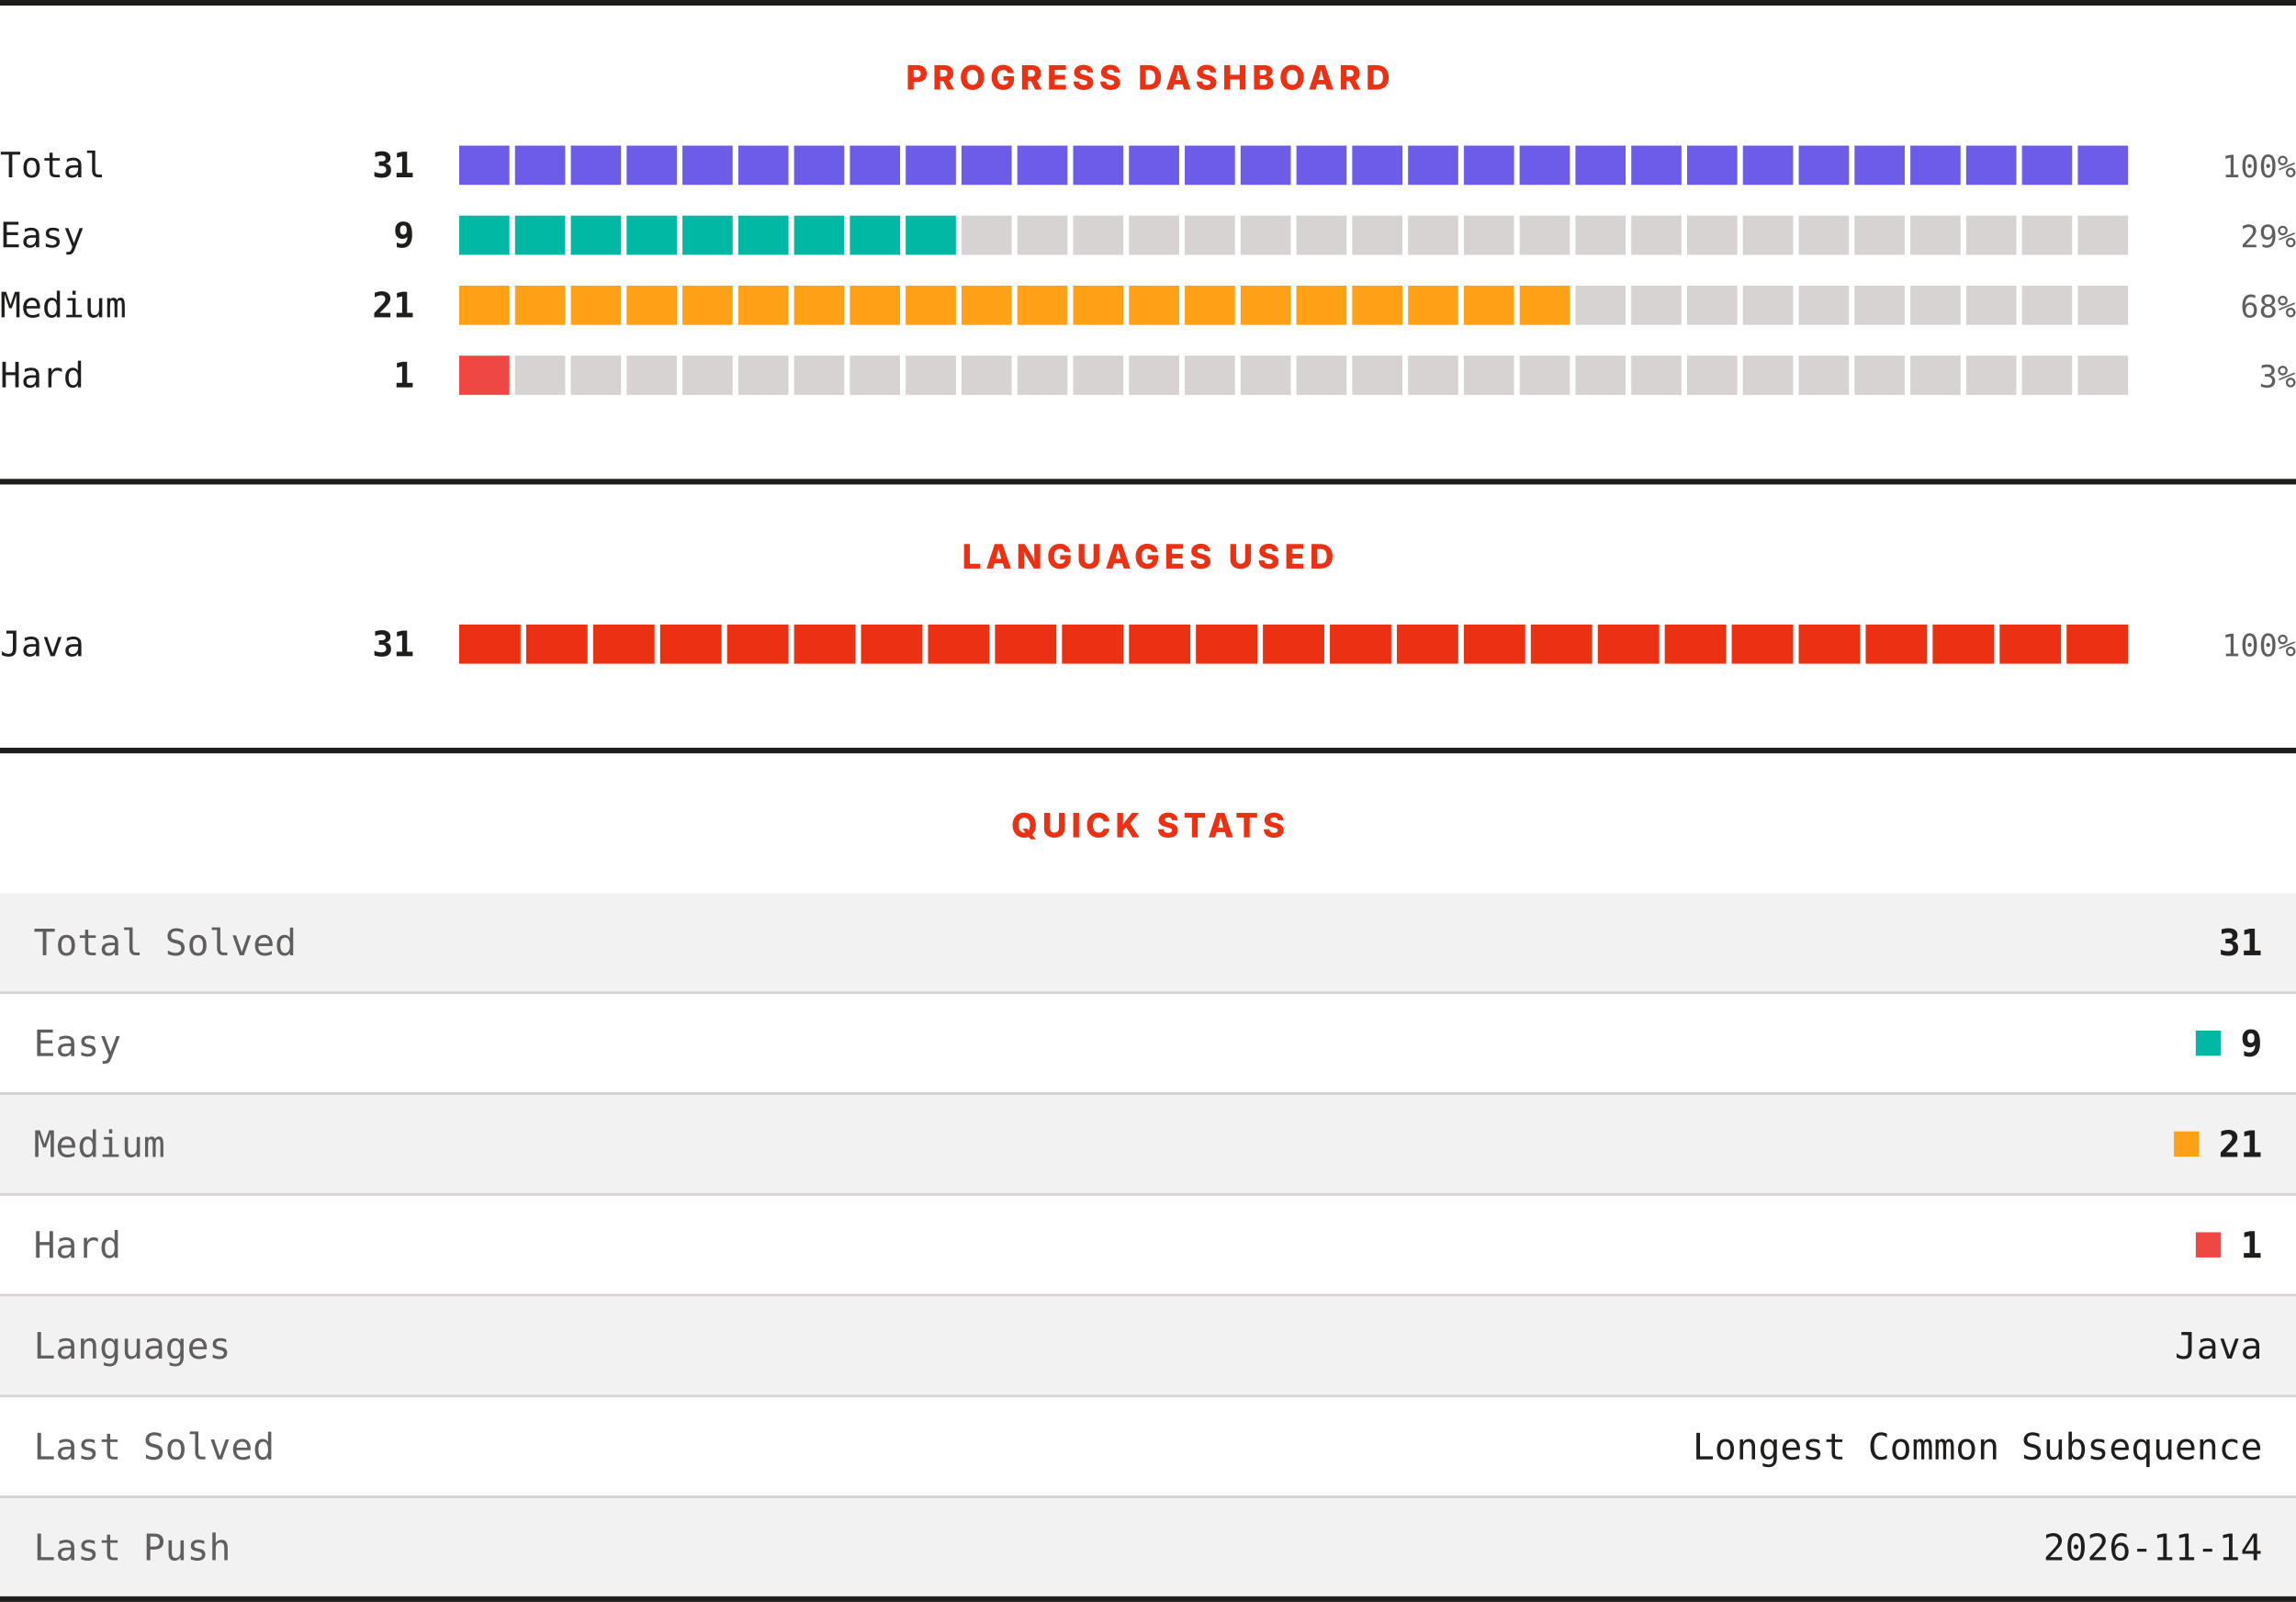
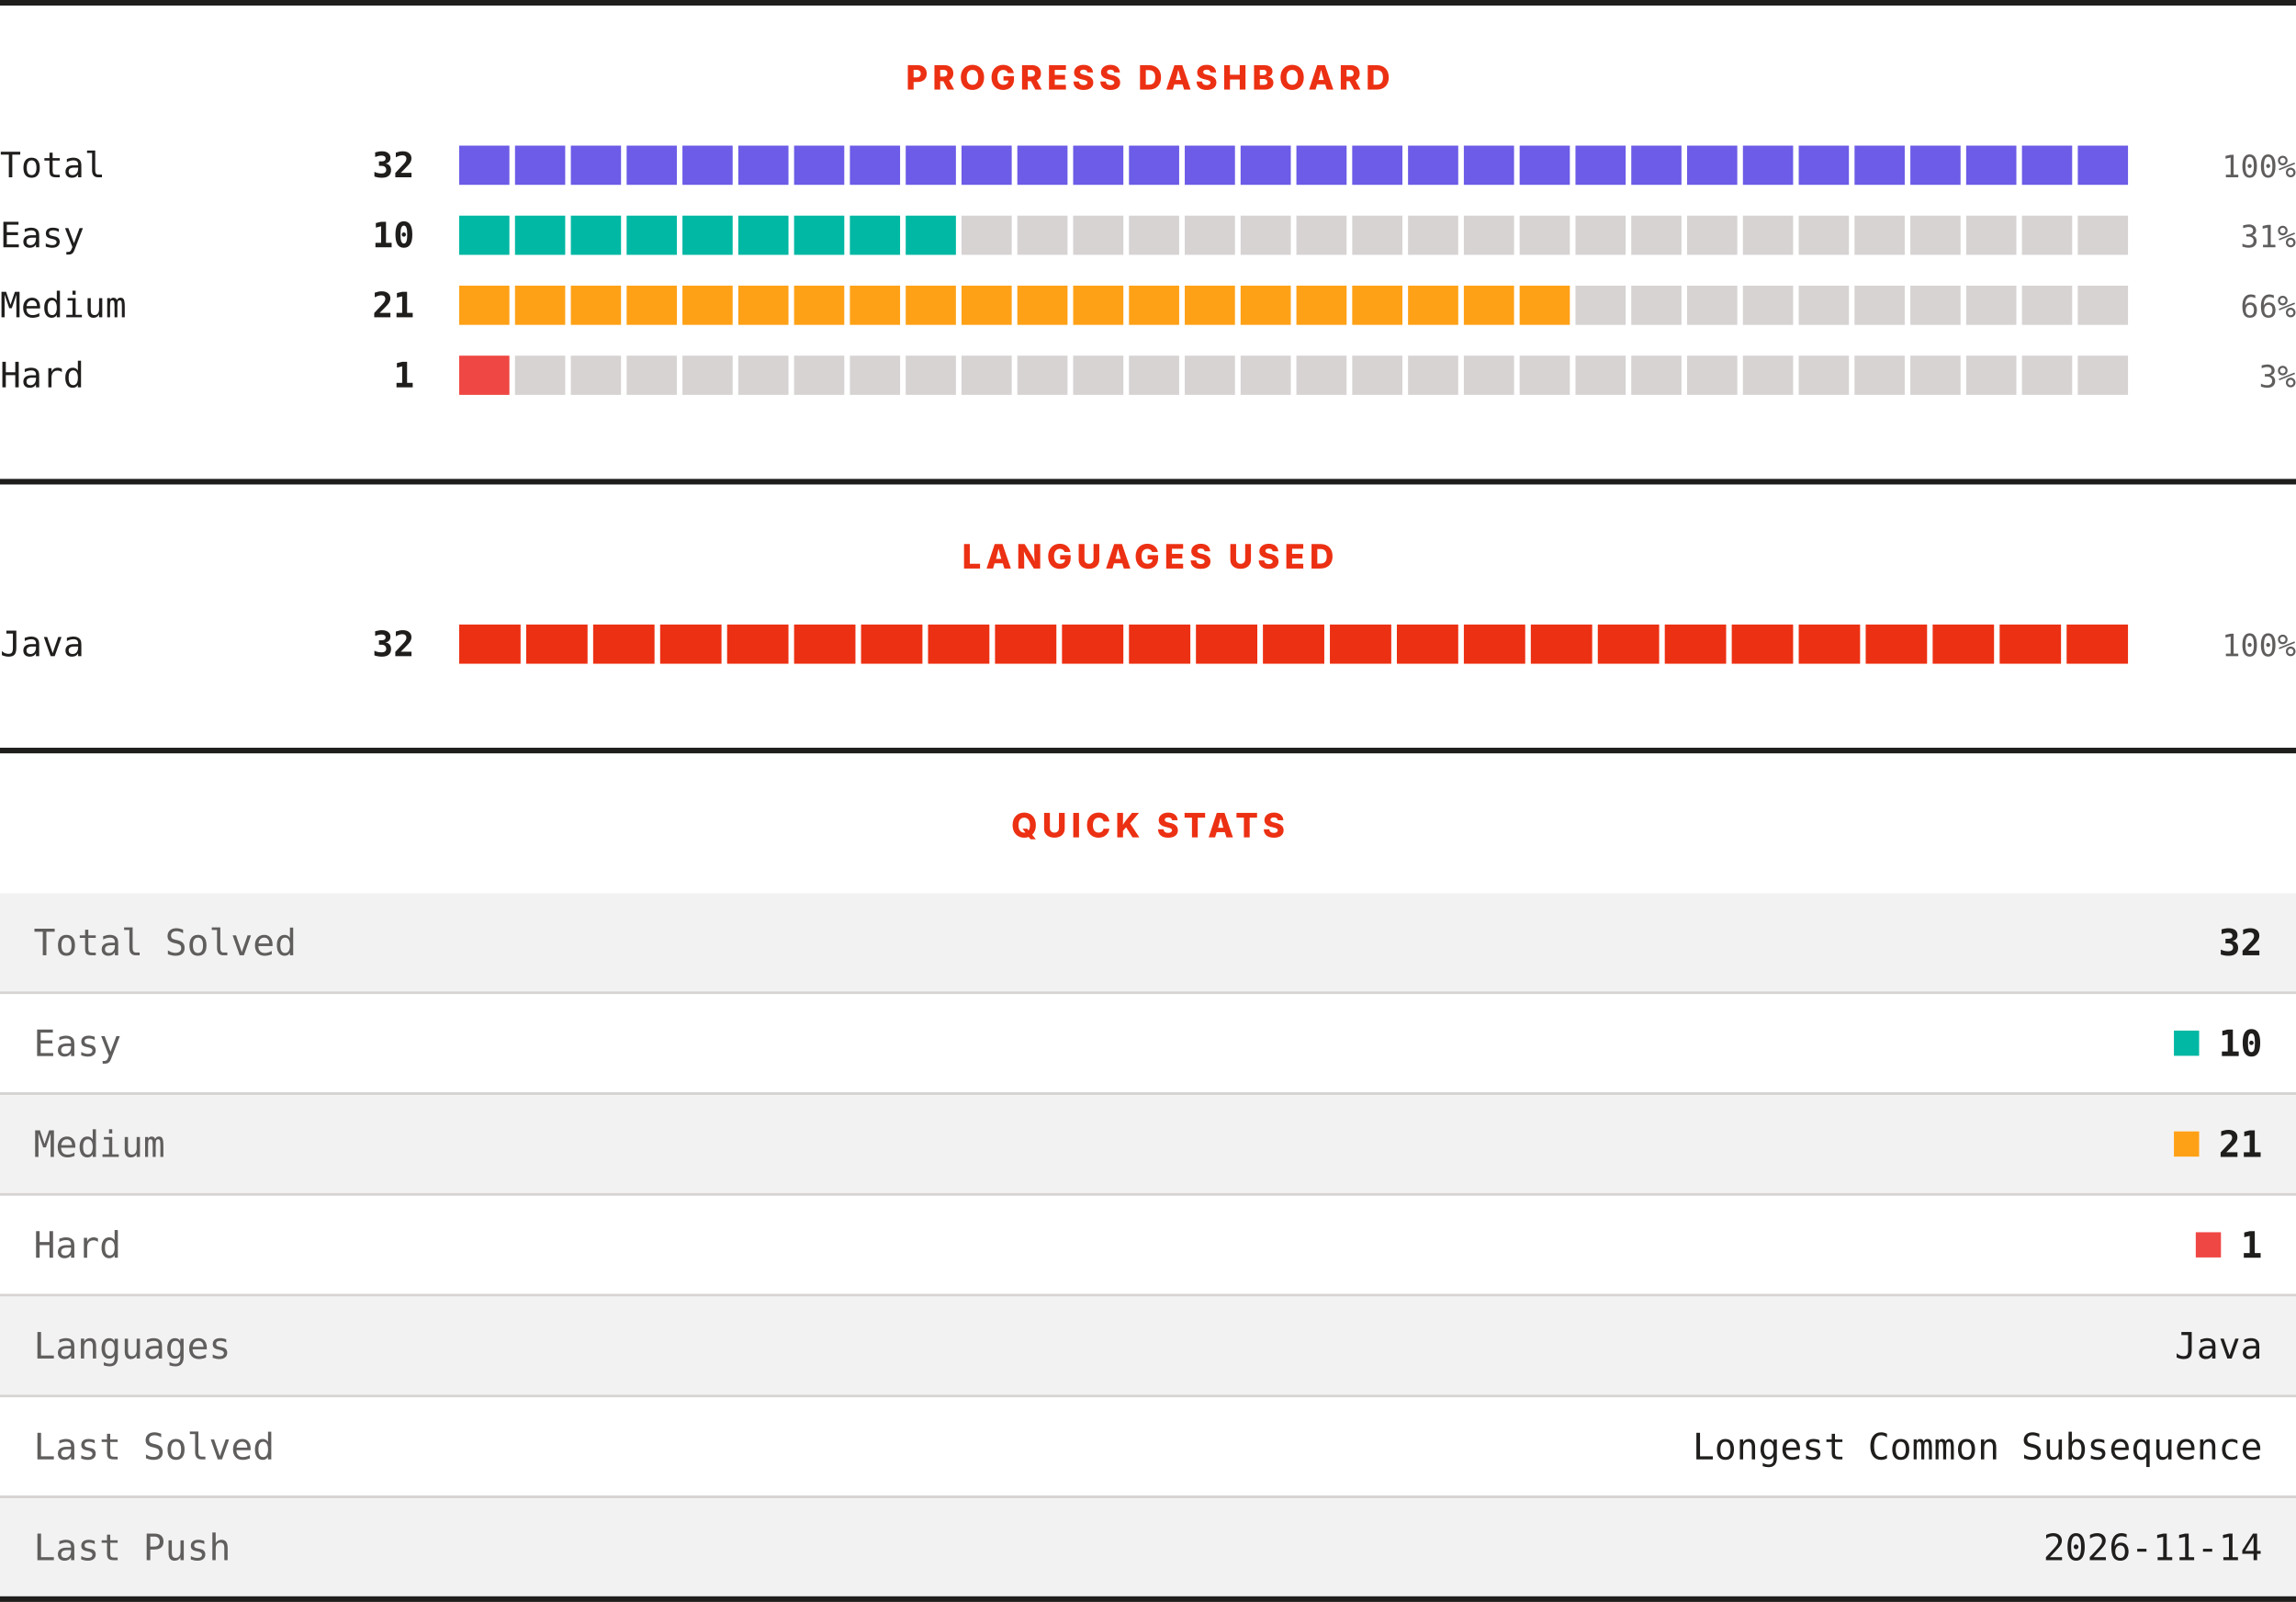
<svg xmlns="http://www.w3.org/2000/svg" width="820" height="572" viewBox="0 0 820 572" role="img" aria-label="LeetCode progress, languages and quick stats">
  <rect width="820" height="572" fill="#ffffff" />
  <rect x="0" y="0" width="820" height="2" fill="#201e1d" />
  <text x="410" y="32" text-anchor="middle" font-family="Archivo, system-ui, -apple-system, Segoe UI, sans-serif" font-size="12" font-weight="800" letter-spacing="1.68" fill="#ec3013">PROGRESS DASHBOARD</text>
  <text x="0" y="63.3" font-family="ui-monospace, SFMono-Regular, Menlo, Consolas, monospace" font-size="12.5" fill="#201e1d">Total</text>
-   <text x="148" y="63.3" text-anchor="end" font-family="ui-monospace, SFMono-Regular, Menlo, Consolas, monospace" font-size="12.5" font-weight="700" fill="#201e1d">31</text>
+   <text x="148" y="63.3" text-anchor="end" font-family="ui-monospace, SFMono-Regular, Menlo, Consolas, monospace" font-size="12.5" font-weight="700" fill="#201e1d">32</text>
  <rect x="164.00" y="52" width="17.93" height="14" fill="#6c5ce7" />
  <rect x="183.93" y="52" width="17.93" height="14" fill="#6c5ce7" />
  <rect x="203.87" y="52" width="17.93" height="14" fill="#6c5ce7" />
  <rect x="223.80" y="52" width="17.93" height="14" fill="#6c5ce7" />
  <rect x="243.73" y="52" width="17.93" height="14" fill="#6c5ce7" />
  <rect x="263.67" y="52" width="17.93" height="14" fill="#6c5ce7" />
  <rect x="283.60" y="52" width="17.93" height="14" fill="#6c5ce7" />
  <rect x="303.53" y="52" width="17.93" height="14" fill="#6c5ce7" />
  <rect x="323.47" y="52" width="17.93" height="14" fill="#6c5ce7" />
  <rect x="343.40" y="52" width="17.93" height="14" fill="#6c5ce7" />
  <rect x="363.33" y="52" width="17.93" height="14" fill="#6c5ce7" />
  <rect x="383.27" y="52" width="17.93" height="14" fill="#6c5ce7" />
  <rect x="403.20" y="52" width="17.93" height="14" fill="#6c5ce7" />
  <rect x="423.13" y="52" width="17.93" height="14" fill="#6c5ce7" />
  <rect x="443.07" y="52" width="17.93" height="14" fill="#6c5ce7" />
  <rect x="463.00" y="52" width="17.93" height="14" fill="#6c5ce7" />
  <rect x="482.93" y="52" width="17.93" height="14" fill="#6c5ce7" />
  <rect x="502.87" y="52" width="17.93" height="14" fill="#6c5ce7" />
  <rect x="522.80" y="52" width="17.93" height="14" fill="#6c5ce7" />
  <rect x="542.73" y="52" width="17.93" height="14" fill="#6c5ce7" />
  <rect x="562.67" y="52" width="17.93" height="14" fill="#6c5ce7" />
  <rect x="582.60" y="52" width="17.93" height="14" fill="#6c5ce7" />
  <rect x="602.53" y="52" width="17.93" height="14" fill="#6c5ce7" />
  <rect x="622.47" y="52" width="17.93" height="14" fill="#6c5ce7" />
  <rect x="642.40" y="52" width="17.93" height="14" fill="#6c5ce7" />
  <rect x="662.33" y="52" width="17.93" height="14" fill="#6c5ce7" />
  <rect x="682.27" y="52" width="17.93" height="14" fill="#6c5ce7" />
  <rect x="702.20" y="52" width="17.93" height="14" fill="#6c5ce7" />
  <rect x="722.13" y="52" width="17.93" height="14" fill="#6c5ce7" />
  <rect x="742.07" y="52" width="17.93" height="14" fill="#6c5ce7" />
  <text x="820" y="63.3" text-anchor="end" font-family="ui-monospace, SFMono-Regular, Menlo, Consolas, monospace" font-size="11" fill="#605d5d">100%</text>
  <text x="0" y="88.3" font-family="ui-monospace, SFMono-Regular, Menlo, Consolas, monospace" font-size="12.5" fill="#201e1d">Easy</text>
-   <text x="148" y="88.3" text-anchor="end" font-family="ui-monospace, SFMono-Regular, Menlo, Consolas, monospace" font-size="12.5" font-weight="700" fill="#201e1d">9</text>
+   <text x="148" y="88.3" text-anchor="end" font-family="ui-monospace, SFMono-Regular, Menlo, Consolas, monospace" font-size="12.5" font-weight="700" fill="#201e1d">10</text>
  <rect x="164.00" y="77" width="17.93" height="14" fill="#00b8a3" />
  <rect x="183.93" y="77" width="17.93" height="14" fill="#00b8a3" />
  <rect x="203.87" y="77" width="17.93" height="14" fill="#00b8a3" />
  <rect x="223.80" y="77" width="17.93" height="14" fill="#00b8a3" />
  <rect x="243.73" y="77" width="17.93" height="14" fill="#00b8a3" />
  <rect x="263.67" y="77" width="17.93" height="14" fill="#00b8a3" />
  <rect x="283.60" y="77" width="17.93" height="14" fill="#00b8a3" />
  <rect x="303.53" y="77" width="17.93" height="14" fill="#00b8a3" />
  <rect x="323.47" y="77" width="17.93" height="14" fill="#00b8a3" />
  <rect x="343.40" y="77" width="17.93" height="14" fill="#d7d3d3" />
  <rect x="363.33" y="77" width="17.93" height="14" fill="#d7d3d3" />
  <rect x="383.27" y="77" width="17.93" height="14" fill="#d7d3d3" />
  <rect x="403.20" y="77" width="17.93" height="14" fill="#d7d3d3" />
  <rect x="423.13" y="77" width="17.93" height="14" fill="#d7d3d3" />
  <rect x="443.07" y="77" width="17.93" height="14" fill="#d7d3d3" />
  <rect x="463.00" y="77" width="17.93" height="14" fill="#d7d3d3" />
  <rect x="482.93" y="77" width="17.93" height="14" fill="#d7d3d3" />
  <rect x="502.87" y="77" width="17.93" height="14" fill="#d7d3d3" />
  <rect x="522.80" y="77" width="17.93" height="14" fill="#d7d3d3" />
  <rect x="542.73" y="77" width="17.93" height="14" fill="#d7d3d3" />
  <rect x="562.67" y="77" width="17.93" height="14" fill="#d7d3d3" />
  <rect x="582.60" y="77" width="17.93" height="14" fill="#d7d3d3" />
  <rect x="602.53" y="77" width="17.93" height="14" fill="#d7d3d3" />
  <rect x="622.47" y="77" width="17.93" height="14" fill="#d7d3d3" />
  <rect x="642.40" y="77" width="17.93" height="14" fill="#d7d3d3" />
  <rect x="662.33" y="77" width="17.93" height="14" fill="#d7d3d3" />
  <rect x="682.27" y="77" width="17.93" height="14" fill="#d7d3d3" />
  <rect x="702.20" y="77" width="17.93" height="14" fill="#d7d3d3" />
  <rect x="722.13" y="77" width="17.93" height="14" fill="#d7d3d3" />
  <rect x="742.07" y="77" width="17.93" height="14" fill="#d7d3d3" />
-   <text x="820" y="88.3" text-anchor="end" font-family="ui-monospace, SFMono-Regular, Menlo, Consolas, monospace" font-size="11" fill="#605d5d">29%</text>
+   <text x="820" y="88.3" text-anchor="end" font-family="ui-monospace, SFMono-Regular, Menlo, Consolas, monospace" font-size="11" fill="#605d5d">31%</text>
  <text x="0" y="113.3" font-family="ui-monospace, SFMono-Regular, Menlo, Consolas, monospace" font-size="12.5" fill="#201e1d">Medium</text>
  <text x="148" y="113.3" text-anchor="end" font-family="ui-monospace, SFMono-Regular, Menlo, Consolas, monospace" font-size="12.5" font-weight="700" fill="#201e1d">21</text>
  <rect x="164.00" y="102" width="17.93" height="14" fill="#ffa116" />
  <rect x="183.93" y="102" width="17.93" height="14" fill="#ffa116" />
  <rect x="203.87" y="102" width="17.93" height="14" fill="#ffa116" />
  <rect x="223.80" y="102" width="17.93" height="14" fill="#ffa116" />
  <rect x="243.73" y="102" width="17.93" height="14" fill="#ffa116" />
  <rect x="263.67" y="102" width="17.93" height="14" fill="#ffa116" />
  <rect x="283.60" y="102" width="17.93" height="14" fill="#ffa116" />
  <rect x="303.53" y="102" width="17.93" height="14" fill="#ffa116" />
  <rect x="323.47" y="102" width="17.93" height="14" fill="#ffa116" />
  <rect x="343.40" y="102" width="17.93" height="14" fill="#ffa116" />
  <rect x="363.33" y="102" width="17.93" height="14" fill="#ffa116" />
  <rect x="383.27" y="102" width="17.93" height="14" fill="#ffa116" />
  <rect x="403.20" y="102" width="17.93" height="14" fill="#ffa116" />
  <rect x="423.13" y="102" width="17.93" height="14" fill="#ffa116" />
  <rect x="443.07" y="102" width="17.93" height="14" fill="#ffa116" />
  <rect x="463.00" y="102" width="17.93" height="14" fill="#ffa116" />
  <rect x="482.93" y="102" width="17.93" height="14" fill="#ffa116" />
  <rect x="502.87" y="102" width="17.93" height="14" fill="#ffa116" />
  <rect x="522.80" y="102" width="17.93" height="14" fill="#ffa116" />
  <rect x="542.73" y="102" width="17.93" height="14" fill="#ffa116" />
  <rect x="562.67" y="102" width="17.93" height="14" fill="#d7d3d3" />
  <rect x="582.60" y="102" width="17.93" height="14" fill="#d7d3d3" />
  <rect x="602.53" y="102" width="17.93" height="14" fill="#d7d3d3" />
  <rect x="622.47" y="102" width="17.93" height="14" fill="#d7d3d3" />
  <rect x="642.40" y="102" width="17.93" height="14" fill="#d7d3d3" />
  <rect x="662.33" y="102" width="17.93" height="14" fill="#d7d3d3" />
  <rect x="682.27" y="102" width="17.93" height="14" fill="#d7d3d3" />
  <rect x="702.20" y="102" width="17.93" height="14" fill="#d7d3d3" />
  <rect x="722.13" y="102" width="17.93" height="14" fill="#d7d3d3" />
  <rect x="742.07" y="102" width="17.93" height="14" fill="#d7d3d3" />
-   <text x="820" y="113.3" text-anchor="end" font-family="ui-monospace, SFMono-Regular, Menlo, Consolas, monospace" font-size="11" fill="#605d5d">68%</text>
+   <text x="820" y="113.3" text-anchor="end" font-family="ui-monospace, SFMono-Regular, Menlo, Consolas, monospace" font-size="11" fill="#605d5d">66%</text>
  <text x="0" y="138.3" font-family="ui-monospace, SFMono-Regular, Menlo, Consolas, monospace" font-size="12.5" fill="#201e1d">Hard</text>
  <text x="148" y="138.3" text-anchor="end" font-family="ui-monospace, SFMono-Regular, Menlo, Consolas, monospace" font-size="12.5" font-weight="700" fill="#201e1d">1</text>
  <rect x="164.00" y="127" width="17.93" height="14" fill="#ef4743" />
  <rect x="183.93" y="127" width="17.93" height="14" fill="#d7d3d3" />
  <rect x="203.87" y="127" width="17.93" height="14" fill="#d7d3d3" />
  <rect x="223.80" y="127" width="17.93" height="14" fill="#d7d3d3" />
  <rect x="243.73" y="127" width="17.93" height="14" fill="#d7d3d3" />
  <rect x="263.67" y="127" width="17.93" height="14" fill="#d7d3d3" />
  <rect x="283.60" y="127" width="17.93" height="14" fill="#d7d3d3" />
  <rect x="303.53" y="127" width="17.93" height="14" fill="#d7d3d3" />
  <rect x="323.47" y="127" width="17.93" height="14" fill="#d7d3d3" />
  <rect x="343.40" y="127" width="17.93" height="14" fill="#d7d3d3" />
  <rect x="363.33" y="127" width="17.93" height="14" fill="#d7d3d3" />
  <rect x="383.27" y="127" width="17.93" height="14" fill="#d7d3d3" />
  <rect x="403.20" y="127" width="17.93" height="14" fill="#d7d3d3" />
  <rect x="423.13" y="127" width="17.93" height="14" fill="#d7d3d3" />
  <rect x="443.07" y="127" width="17.93" height="14" fill="#d7d3d3" />
  <rect x="463.00" y="127" width="17.93" height="14" fill="#d7d3d3" />
  <rect x="482.93" y="127" width="17.93" height="14" fill="#d7d3d3" />
  <rect x="502.87" y="127" width="17.93" height="14" fill="#d7d3d3" />
  <rect x="522.80" y="127" width="17.93" height="14" fill="#d7d3d3" />
  <rect x="542.73" y="127" width="17.93" height="14" fill="#d7d3d3" />
  <rect x="562.67" y="127" width="17.93" height="14" fill="#d7d3d3" />
  <rect x="582.60" y="127" width="17.93" height="14" fill="#d7d3d3" />
  <rect x="602.53" y="127" width="17.93" height="14" fill="#d7d3d3" />
  <rect x="622.47" y="127" width="17.93" height="14" fill="#d7d3d3" />
  <rect x="642.40" y="127" width="17.93" height="14" fill="#d7d3d3" />
  <rect x="662.33" y="127" width="17.93" height="14" fill="#d7d3d3" />
  <rect x="682.27" y="127" width="17.93" height="14" fill="#d7d3d3" />
  <rect x="702.20" y="127" width="17.93" height="14" fill="#d7d3d3" />
  <rect x="722.13" y="127" width="17.93" height="14" fill="#d7d3d3" />
  <rect x="742.07" y="127" width="17.93" height="14" fill="#d7d3d3" />
  <text x="820" y="138.3" text-anchor="end" font-family="ui-monospace, SFMono-Regular, Menlo, Consolas, monospace" font-size="11" fill="#605d5d">3%</text>
  <rect x="0" y="171" width="820" height="2" fill="#201e1d" />
  <text x="410" y="203" text-anchor="middle" font-family="Archivo, system-ui, -apple-system, Segoe UI, sans-serif" font-size="12" font-weight="800" letter-spacing="1.68" fill="#ec3013">LANGUAGES USED</text>
  <text x="0" y="234.3" font-family="ui-monospace, SFMono-Regular, Menlo, Consolas, monospace" font-size="12.5" fill="#201e1d">Java</text>
-   <text x="148" y="234.3" text-anchor="end" font-family="ui-monospace, SFMono-Regular, Menlo, Consolas, monospace" font-size="12.5" font-weight="700" fill="#201e1d">31</text>
+   <text x="148" y="234.3" text-anchor="end" font-family="ui-monospace, SFMono-Regular, Menlo, Consolas, monospace" font-size="12.5" font-weight="700" fill="#201e1d">32</text>
  <rect x="164.00" y="223" width="21.92" height="14" fill="#ec3013" />
  <rect x="187.92" y="223" width="21.92" height="14" fill="#ec3013" />
  <rect x="211.84" y="223" width="21.92" height="14" fill="#ec3013" />
  <rect x="235.76" y="223" width="21.92" height="14" fill="#ec3013" />
  <rect x="259.68" y="223" width="21.92" height="14" fill="#ec3013" />
  <rect x="283.60" y="223" width="21.92" height="14" fill="#ec3013" />
  <rect x="307.52" y="223" width="21.92" height="14" fill="#ec3013" />
  <rect x="331.44" y="223" width="21.92" height="14" fill="#ec3013" />
  <rect x="355.36" y="223" width="21.92" height="14" fill="#ec3013" />
  <rect x="379.28" y="223" width="21.92" height="14" fill="#ec3013" />
  <rect x="403.20" y="223" width="21.92" height="14" fill="#ec3013" />
  <rect x="427.12" y="223" width="21.92" height="14" fill="#ec3013" />
  <rect x="451.04" y="223" width="21.92" height="14" fill="#ec3013" />
  <rect x="474.96" y="223" width="21.92" height="14" fill="#ec3013" />
  <rect x="498.88" y="223" width="21.92" height="14" fill="#ec3013" />
  <rect x="522.80" y="223" width="21.92" height="14" fill="#ec3013" />
  <rect x="546.72" y="223" width="21.92" height="14" fill="#ec3013" />
  <rect x="570.64" y="223" width="21.92" height="14" fill="#ec3013" />
  <rect x="594.56" y="223" width="21.92" height="14" fill="#ec3013" />
  <rect x="618.48" y="223" width="21.92" height="14" fill="#ec3013" />
  <rect x="642.40" y="223" width="21.92" height="14" fill="#ec3013" />
  <rect x="666.32" y="223" width="21.92" height="14" fill="#ec3013" />
  <rect x="690.24" y="223" width="21.92" height="14" fill="#ec3013" />
  <rect x="714.16" y="223" width="21.92" height="14" fill="#ec3013" />
  <rect x="738.08" y="223" width="21.92" height="14" fill="#ec3013" />
  <text x="820" y="234.3" text-anchor="end" font-family="ui-monospace, SFMono-Regular, Menlo, Consolas, monospace" font-size="11" fill="#605d5d">100%</text>
  <rect x="0" y="267" width="820" height="2" fill="#201e1d" />
  <text x="410" y="299" text-anchor="middle" font-family="Archivo, system-ui, -apple-system, Segoe UI, sans-serif" font-size="12" font-weight="800" letter-spacing="1.68" fill="#ec3013">QUICK STATS</text>
  <rect x="0" y="319" width="820" height="35" fill="#f3f2f2" />
  <text x="12" y="341.1" font-family="ui-monospace, SFMono-Regular, Menlo, Consolas, monospace" font-size="13" fill="#605d5d">Total Solved</text>
-   <text x="808" y="341.1" text-anchor="end" font-family="ui-monospace, SFMono-Regular, Menlo, Consolas, monospace" font-size="13" font-weight="700" fill="#201e1d">31</text>
+   <text x="808" y="341.1" text-anchor="end" font-family="ui-monospace, SFMono-Regular, Menlo, Consolas, monospace" font-size="13" font-weight="700" fill="#201e1d">32</text>
  <rect x="0" y="354" width="820" height="1" fill="#d7d3d3" />
  <rect x="0" y="355" width="820" height="35" fill="#ffffff" />
  <text x="12" y="377.1" font-family="ui-monospace, SFMono-Regular, Menlo, Consolas, monospace" font-size="13" fill="#605d5d">Easy</text>
-   <rect x="784.2" y="368" width="9" height="9" fill="#00b8a3" />
-   <text x="808" y="377.1" text-anchor="end" font-family="ui-monospace, SFMono-Regular, Menlo, Consolas, monospace" font-size="13" font-weight="700" fill="#201e1d">9</text>
+   <rect x="776.4" y="368" width="9" height="9" fill="#00b8a3" />
+   <text x="808" y="377.1" text-anchor="end" font-family="ui-monospace, SFMono-Regular, Menlo, Consolas, monospace" font-size="13" font-weight="700" fill="#201e1d">10</text>
  <rect x="0" y="390" width="820" height="1" fill="#d7d3d3" />
  <rect x="0" y="391" width="820" height="35" fill="#f3f2f2" />
  <text x="12" y="413.1" font-family="ui-monospace, SFMono-Regular, Menlo, Consolas, monospace" font-size="13" fill="#605d5d">Medium</text>
  <rect x="776.4" y="404" width="9" height="9" fill="#ffa116" />
  <text x="808" y="413.1" text-anchor="end" font-family="ui-monospace, SFMono-Regular, Menlo, Consolas, monospace" font-size="13" font-weight="700" fill="#201e1d">21</text>
  <rect x="0" y="426" width="820" height="1" fill="#d7d3d3" />
  <rect x="0" y="427" width="820" height="35" fill="#ffffff" />
  <text x="12" y="449.1" font-family="ui-monospace, SFMono-Regular, Menlo, Consolas, monospace" font-size="13" fill="#605d5d">Hard</text>
  <rect x="784.2" y="440" width="9" height="9" fill="#ef4743" />
  <text x="808" y="449.1" text-anchor="end" font-family="ui-monospace, SFMono-Regular, Menlo, Consolas, monospace" font-size="13" font-weight="700" fill="#201e1d">1</text>
  <rect x="0" y="462" width="820" height="1" fill="#d7d3d3" />
  <rect x="0" y="463" width="820" height="35" fill="#f3f2f2" />
  <text x="12" y="485.1" font-family="ui-monospace, SFMono-Regular, Menlo, Consolas, monospace" font-size="13" fill="#605d5d">Languages</text>
  <text x="808" y="485.1" text-anchor="end" font-family="ui-monospace, SFMono-Regular, Menlo, Consolas, monospace" font-size="13" fill="#201e1d">Java</text>
  <rect x="0" y="498" width="820" height="1" fill="#d7d3d3" />
  <rect x="0" y="499" width="820" height="35" fill="#ffffff" />
  <text x="12" y="521.1" font-family="ui-monospace, SFMono-Regular, Menlo, Consolas, monospace" font-size="13" fill="#605d5d">Last Solved</text>
  <text x="808" y="521.1" text-anchor="end" font-family="ui-monospace, SFMono-Regular, Menlo, Consolas, monospace" font-size="13" fill="#201e1d">Longest Common Subsequence</text>
  <rect x="0" y="534" width="820" height="1" fill="#d7d3d3" />
  <rect x="0" y="535" width="820" height="35" fill="#f3f2f2" />
  <text x="12" y="557.1" font-family="ui-monospace, SFMono-Regular, Menlo, Consolas, monospace" font-size="13" fill="#605d5d">Last Push</text>
  <text x="808" y="557.1" text-anchor="end" font-family="ui-monospace, SFMono-Regular, Menlo, Consolas, monospace" font-size="13" fill="#201e1d">2026-11-14</text>
  <rect x="0" y="570" width="820" height="2" fill="#201e1d" />
</svg>
